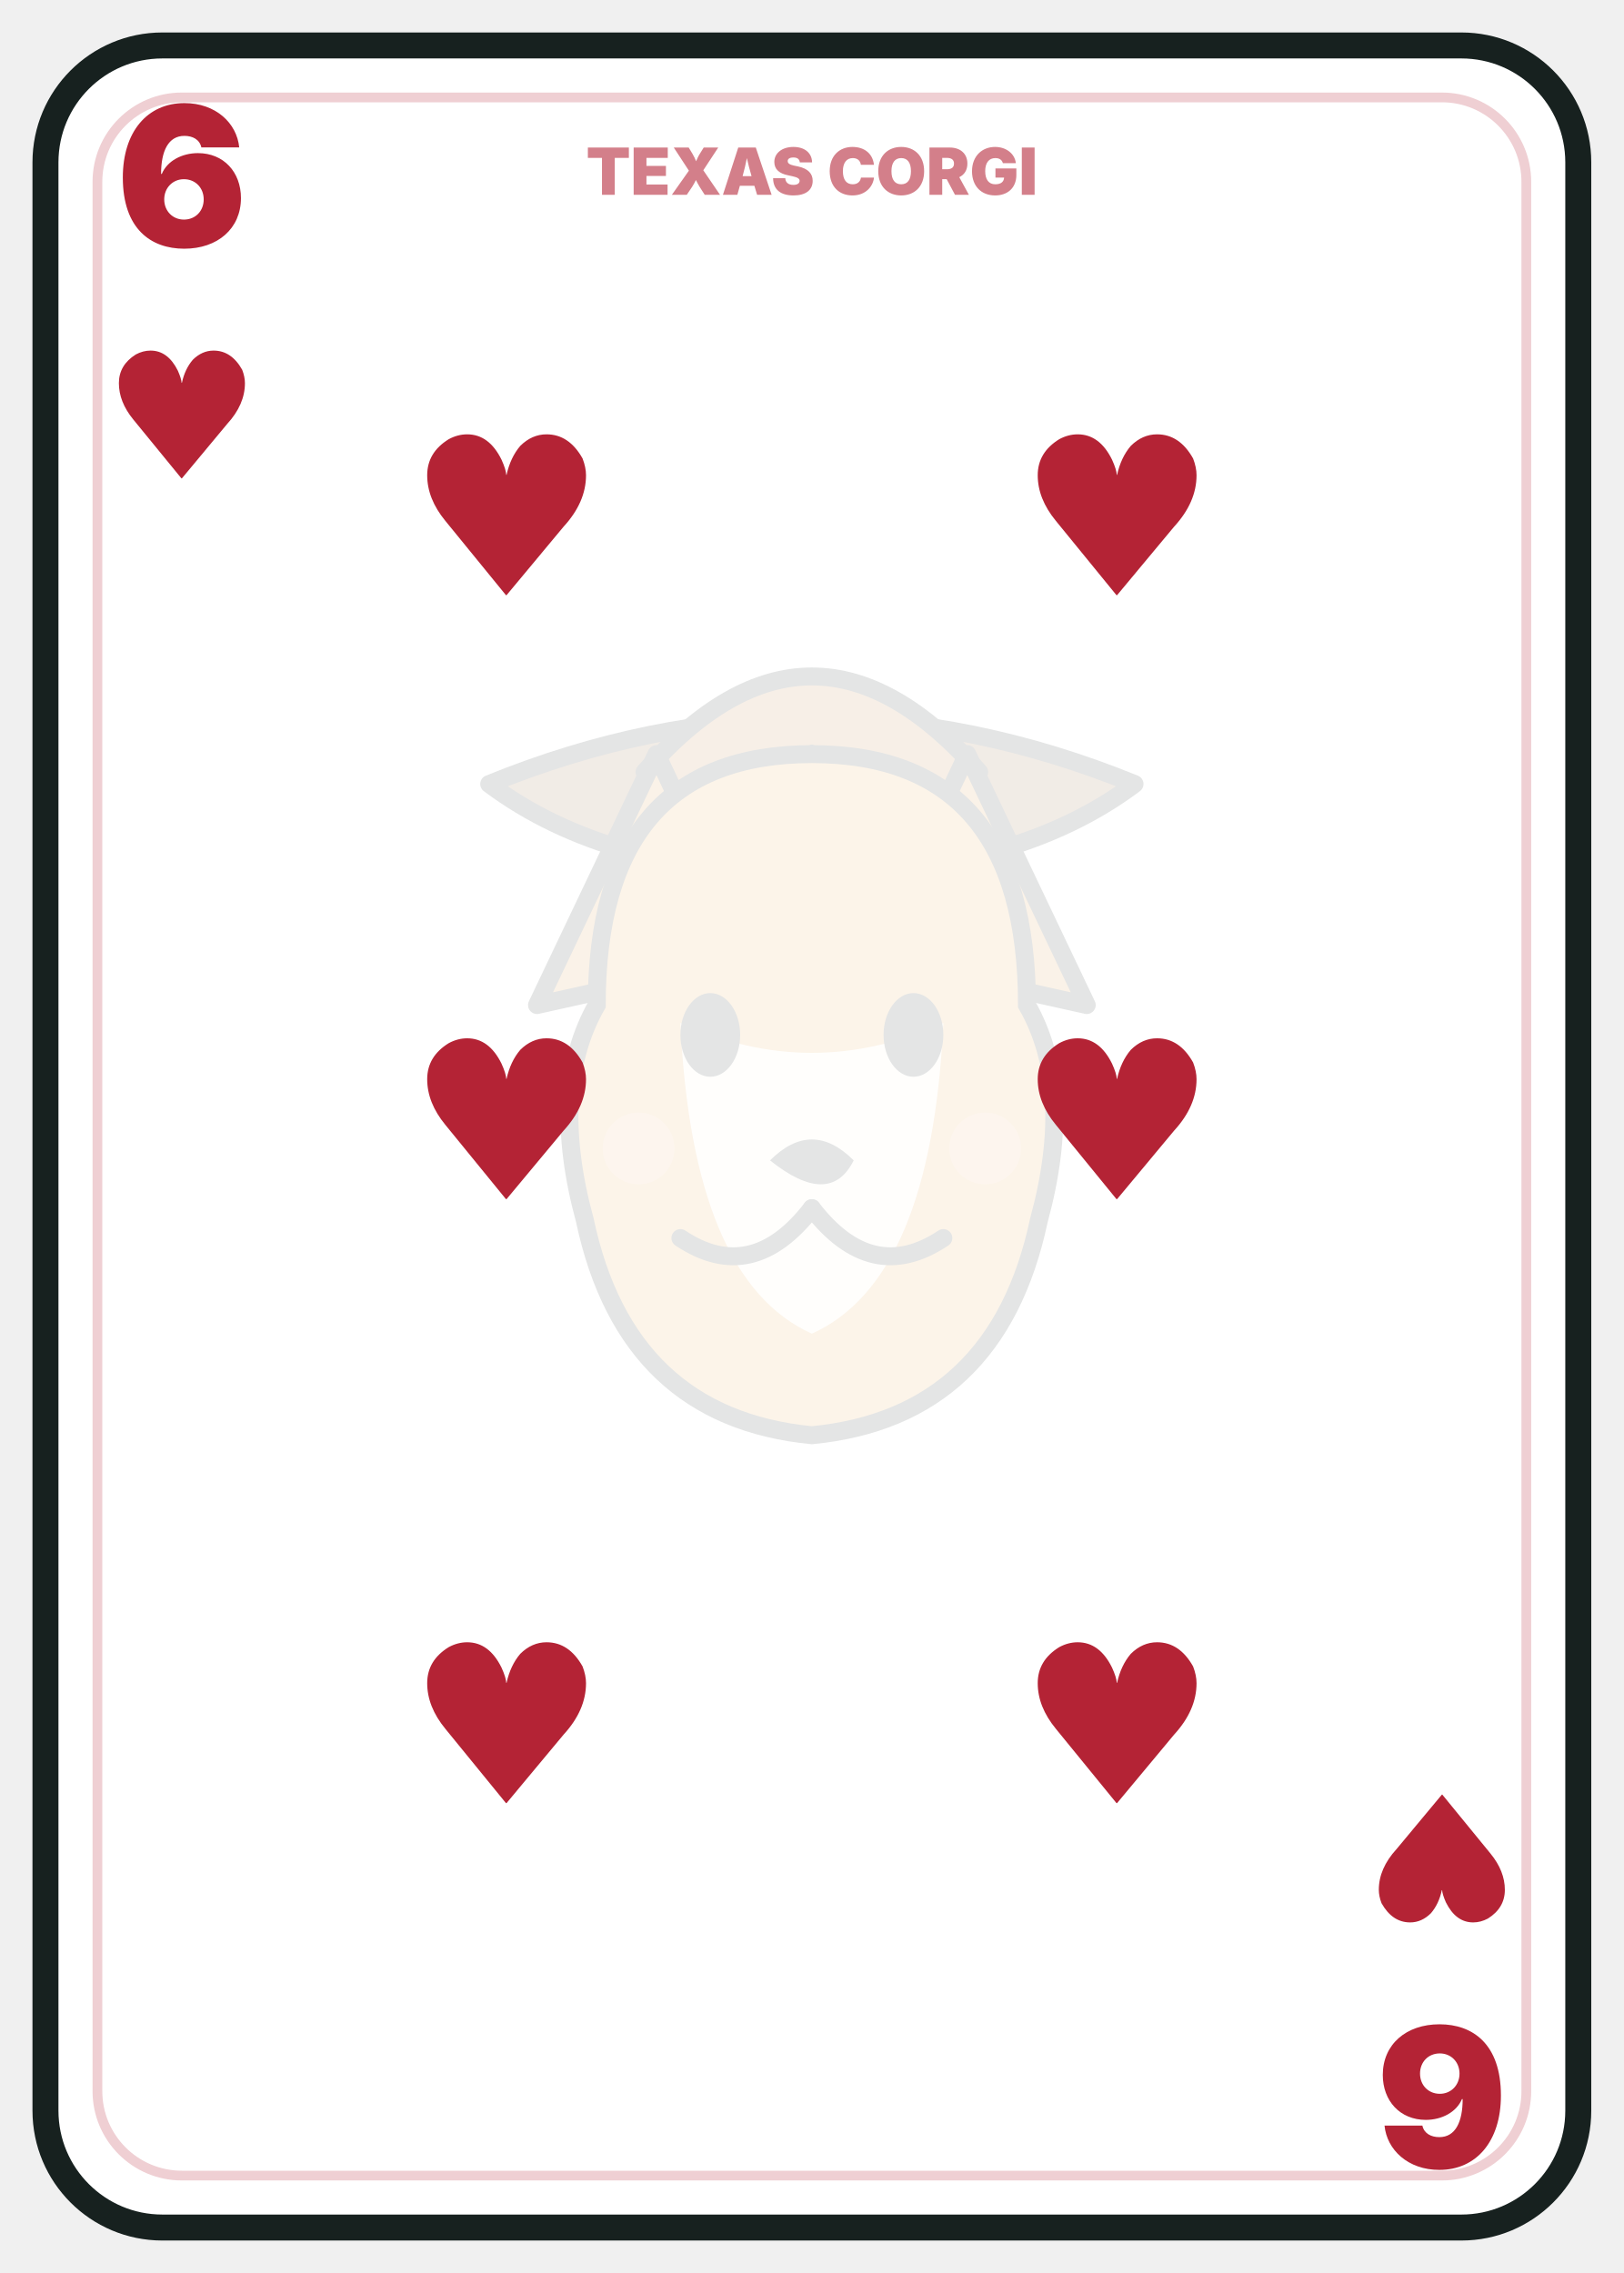
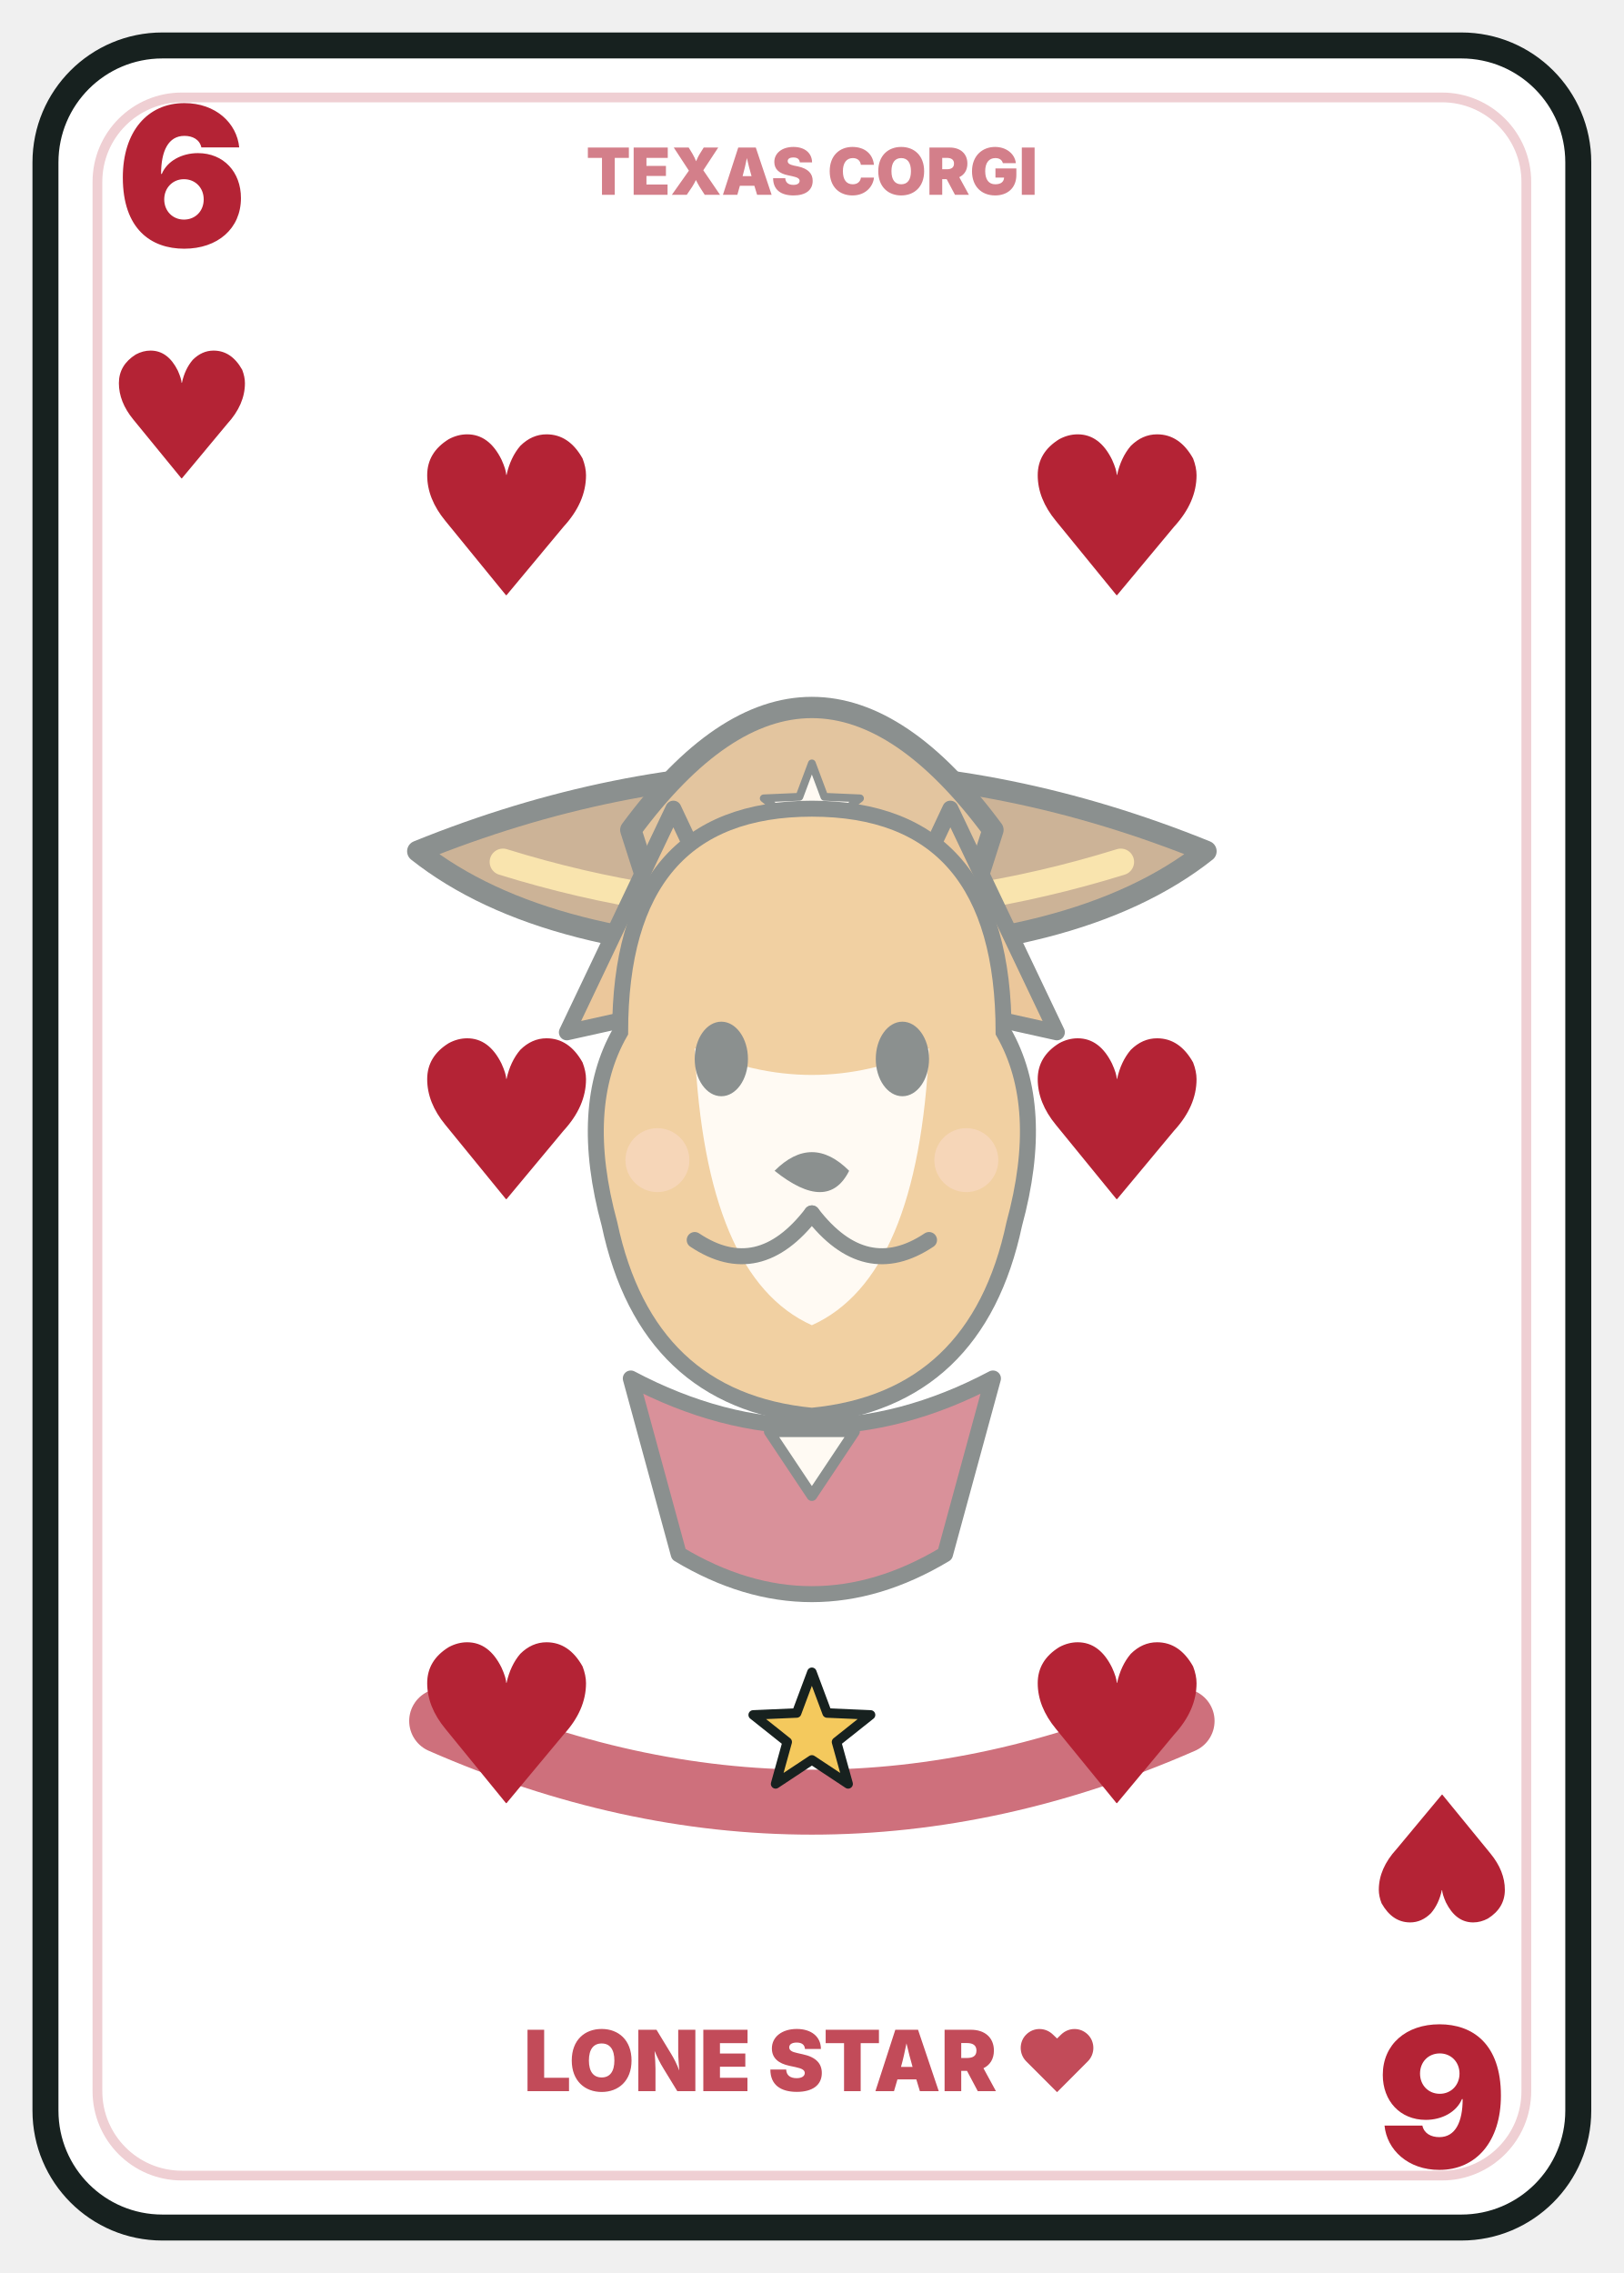
<svg xmlns="http://www.w3.org/2000/svg" width="250" height="350" viewBox="0 0 250 350" role="img" aria-labelledby="title desc">
  <rect x="7" y="7" width="236" height="336" rx="18" fill="#ffffff" stroke="#17211f" stroke-width="4" />
  <rect x="15" y="15" width="220" height="320" rx="13" fill="none" stroke="#b42335" stroke-width="1.5" opacity=".22" />
  <text x="125" y="30" text-anchor="middle" font-family="Inter, Arial, sans-serif" font-size="10" font-weight="900" fill="#b42335" opacity=".58">TEXAS CORGI</text>
+   <text x="125" y="322" text-anchor="middle" font-family="Inter, Arial, sans-serif" font-size="13" font-weight="900" fill="#b42335" opacity=".82">LONE STAR ♥</text>
  <g>
    <text x="28" y="38" text-anchor="middle" font-family="Inter, Arial, sans-serif" font-size="30" font-weight="900" fill="#b42335">6</text>
    <text x="28" y="66" text-anchor="middle" dominant-baseline="middle" font-family="Georgia, serif" font-size="27" font-weight="900" fill="#b42335" opacity="1">♥</text>
  </g>
  <g transform="rotate(180 125 175)">
    <text x="28" y="38" text-anchor="middle" font-family="Inter, Arial, sans-serif" font-size="30" font-weight="900" fill="#b42335">6</text>
    <text x="28" y="66" text-anchor="middle" dominant-baseline="middle" font-family="Georgia, serif" font-size="27" font-weight="900" fill="#b42335" opacity="1">♥</text>
  </g>
-   <g opacity=".12">
-     <g transform="translate(125 175) scale(0.92)">
-       <path d="M -54 -59 q 54 -22 108 0 q -20 15 -54 15 t -54 -15z" fill="#8b5a2b" stroke="#17211f" stroke-width="3" stroke-linejoin="round" />
-       <path d="M -28 -61 q 28 -32 56 0 l -7 20 h -42z" fill="#b97835" stroke="#17211f" stroke-width="3" stroke-linejoin="round" />
-       <polygon points="4.286263797015736e-16,-65 1.728,-60.379 6.657,-60.163 2.796,-57.091 4.114,-52.337 1.8002307947466092e-16,-55.06 -4.114,-52.337 -2.796,-57.091 -6.657,-60.163 -1.728,-60.379" fill="#fff6e8" stroke="#17211f" stroke-width="1.2" stroke-linejoin="round" />
+   <g opacity=".5">
+     <g transform="translate(125 177) scale(0.82)">
+       <path d="M -74 -56 q 74 -30 148 0 q -24 19 -74 19 t -74 -19z" fill="#9a682f" stroke="#17211f" stroke-width="4" stroke-linejoin="round" />
+       <path d="M -34 -60 q 34 -46 68 0 l -8 25 h -52z" fill="#c78b3f" stroke="#17211f" stroke-width="4" stroke-linejoin="round" />
+       <path d="M -58 -54 q 58 18 116 0" fill="none" stroke="#f4c95d" stroke-width="5" stroke-linecap="round" />
+       <polygon points="5.817072295949927e-16,-72.5 2.345,-66.228 9.035,-65.936 3.795,-61.767 5.584,-55.314 2.4431703642989695e-16,-59.01 -5.584,-55.314 -3.795,-61.767 -9.035,-65.936 -2.345,-66.228" fill="#fff6e8" stroke="#17211f" stroke-width="1.462" stroke-linejoin="round" />
      <path d="M -46 -22 L -26 -64 L -10 -30 Z" fill="#d89038" stroke="#17211f" stroke-width="3" stroke-linejoin="round" />
      <path d="M 46 -22 L 26 -64 L 10 -30 Z" fill="#d89038" stroke="#17211f" stroke-width="3" stroke-linejoin="round" />
      <path d="M -36 -22 q 0 -42 36 -42 t 36 42 q 8 14 2 36 q -7 33 -38 36 q -31 -3 -38 -36 q -6 -22 2 -36z" fill="#e3a146" stroke="#17211f" stroke-width="3" />
      <path d="M -22 -19 q 22 10 44 0 q -2 43 -22 52 q -20 -9 -22 -52z" fill="#fff6e8" />
      <ellipse cx="-17" cy="-17" rx="5" ry="7" fill="#17211f" />
      <ellipse cx="17" cy="-17" rx="5" ry="7" fill="#17211f" />
      <path d="M -7 4 q 7 -7 14 0 q -4 8 -14 0z" fill="#17211f" />
      <path d="M 0 12 q -10 13 -22 5" fill="none" stroke="#17211f" stroke-width="3" stroke-linecap="round" />
      <path d="M 0 12 q 10 13 22 5" fill="none" stroke="#17211f" stroke-width="3" stroke-linecap="round" />
-       <path d="M 117.64 203.52 q 7.36 12.88 14.72 0" fill="#e86f7a" stroke="#17211f" stroke-width="1.84" stroke-linecap="round" />
      <circle cx="-29" cy="2" r="6" fill="#f3b283" opacity=".72" />
      <circle cx="29" cy="2" r="6" fill="#f3b283" opacity=".72" />
+       <path d="M -34 43 q 34 18 68 0 l -9 33 q -25 15 -50 0z" fill="#b42335" stroke="#17211f" stroke-width="3" stroke-linejoin="round" />
+       <path d="M -8 53 h16 l -8 12z" fill="#fff6e8" stroke="#17211f" stroke-width="2" stroke-linejoin="round" />
    </g>
  </g>
+   <path d="M 68 265 q 57 25 114 0" fill="none" stroke="#b42335" stroke-width="10" stroke-linecap="round" opacity=".65" />
+   <polygon points="125,257.5 127.345,263.772 134.035,264.064 128.795,268.233 130.584,274.686 125,270.99 119.416,274.686 121.205,268.233 115.965,264.064 122.655,263.772" fill="#f4c95d" stroke="#17211f" stroke-width="1.462" stroke-linejoin="round" />
  <text x="78" y="82" text-anchor="middle" dominant-baseline="middle" font-family="Georgia, serif" font-size="34" font-weight="900" fill="#b42335" opacity="1">♥</text>
  <text x="172" y="82" text-anchor="middle" dominant-baseline="middle" font-family="Georgia, serif" font-size="34" font-weight="900" fill="#b42335" opacity="1">♥</text>
  <text x="78" y="175" text-anchor="middle" dominant-baseline="middle" font-family="Georgia, serif" font-size="34" font-weight="900" fill="#b42335" opacity="1">♥</text>
  <text x="172" y="175" text-anchor="middle" dominant-baseline="middle" font-family="Georgia, serif" font-size="34" font-weight="900" fill="#b42335" opacity="1">♥</text>
  <text x="78" y="268" text-anchor="middle" dominant-baseline="middle" font-family="Georgia, serif" font-size="34" font-weight="900" fill="#b42335" opacity="1">♥</text>
  <text x="172" y="268" text-anchor="middle" dominant-baseline="middle" font-family="Georgia, serif" font-size="34" font-weight="900" fill="#b42335" opacity="1">♥</text>
</svg>
